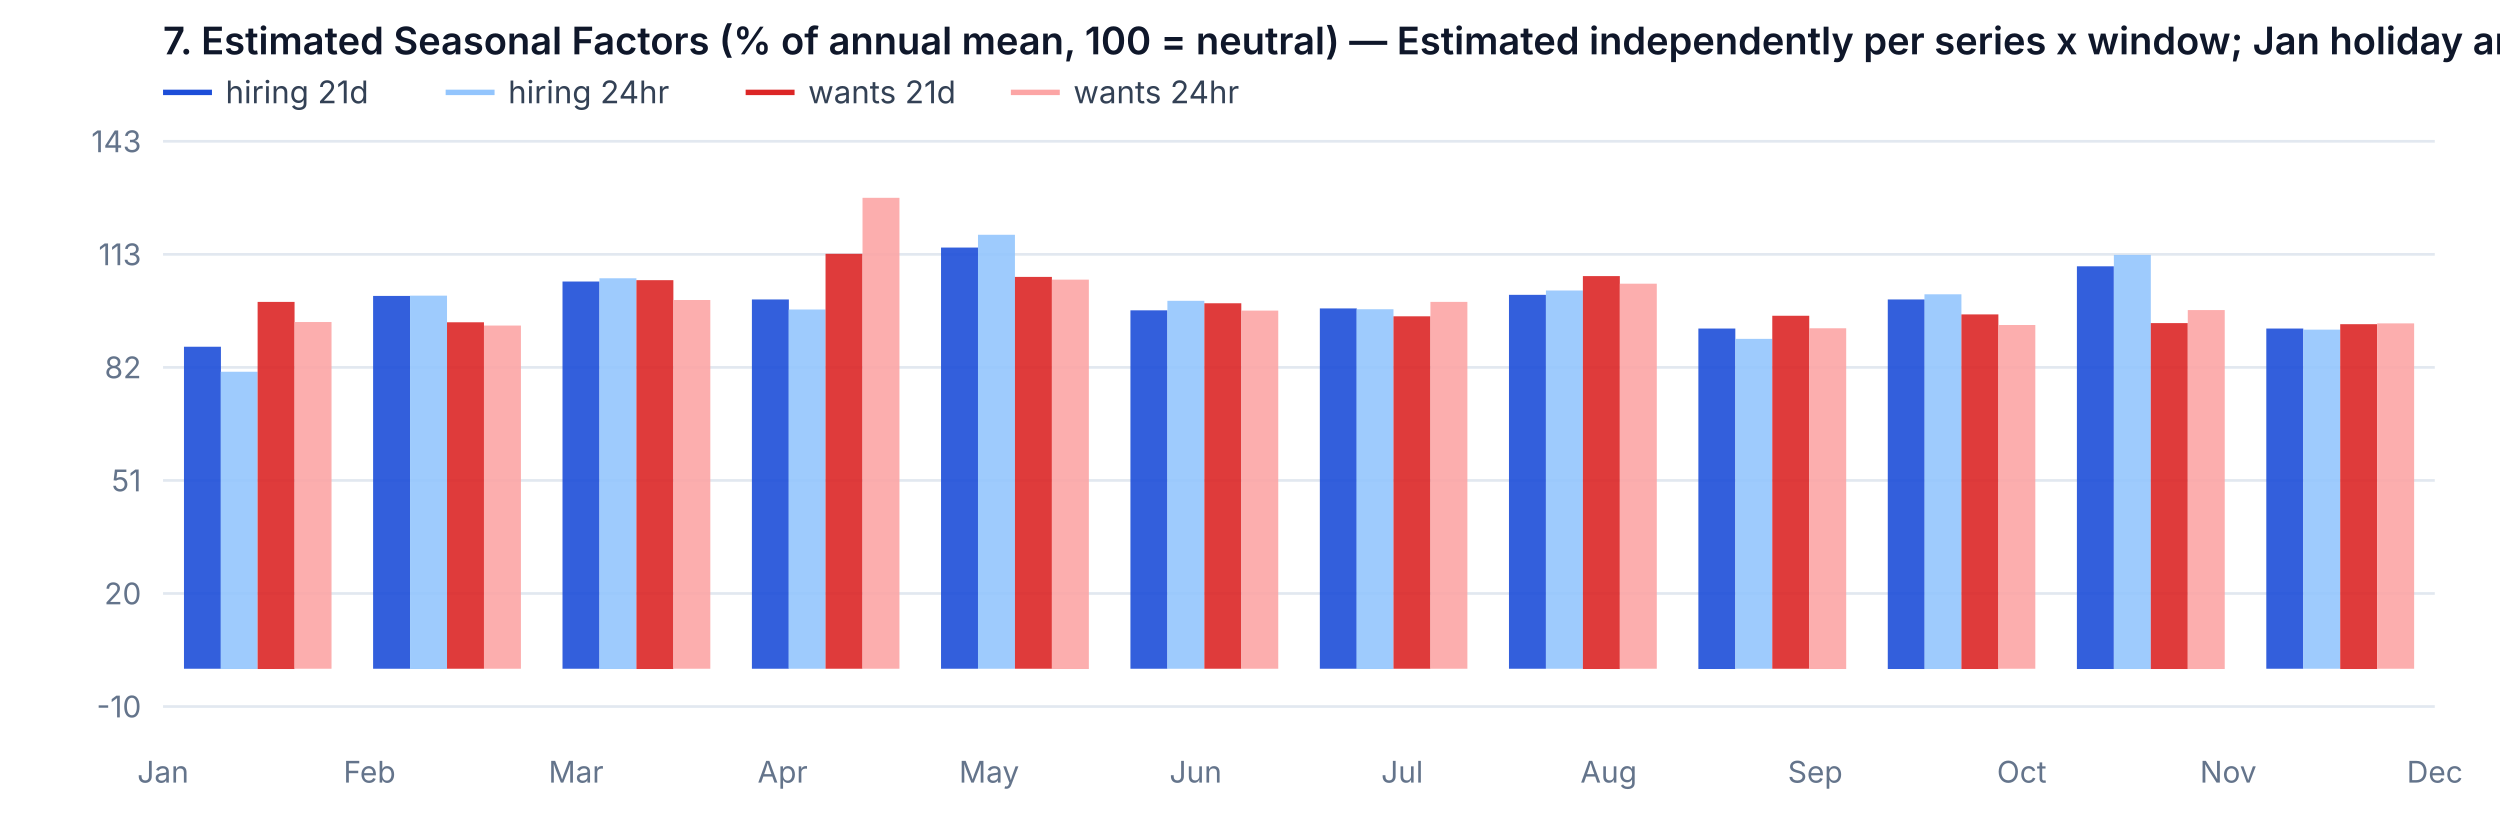
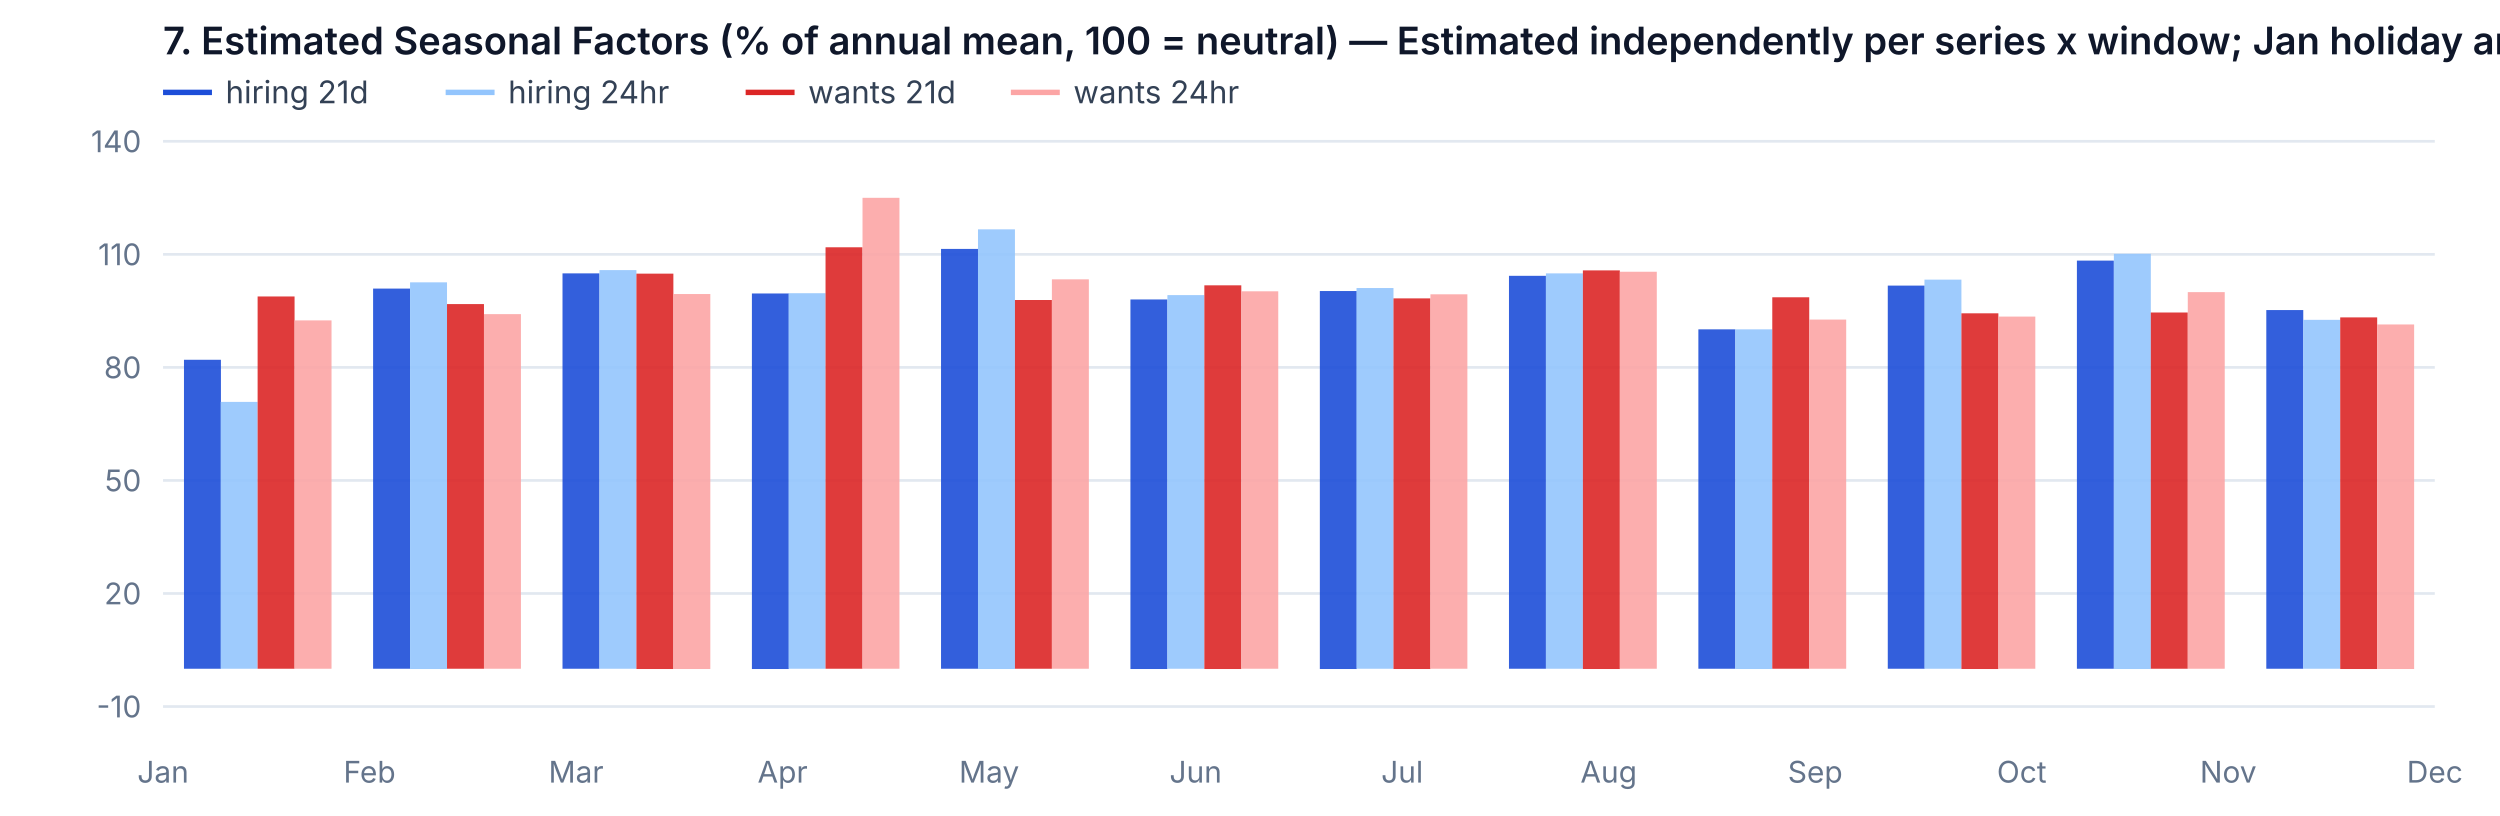
<svg xmlns="http://www.w3.org/2000/svg" viewBox="0 0 920 300" width="920" height="300" style="background:#fff;border:1px solid #e2e8f0;border-radius:8px">
  <text x="60" y="20" fill="#0f172a" font-size="14" font-weight="600" font-family="system-ui, -apple-system, sans-serif">7. Estimated Seasonal Factors (% of annual mean, 100 = neutral) — Estimated independently per series x window; Jan holiday and Dec dip are the dominant effects</text>
  <line x1="60" y1="34" x2="78" y2="34" stroke="#1d4ed8" stroke-width="2" />
  <text x="83" y="38" fill="#334155" font-size="11.5" font-family="system-ui, -apple-system, sans-serif">hiring 21d</text>
  <line x1="164" y1="34" x2="182" y2="34" stroke="#93c5fd" stroke-width="2" />
  <text x="187" y="38" fill="#334155" font-size="11.5" font-family="system-ui, -apple-system, sans-serif">hiring 24hr</text>
  <line x1="274.4" y1="34" x2="292.4" y2="34" stroke="#dc2626" stroke-width="2" />
  <text x="297.4" y="38" fill="#334155" font-size="11.5" font-family="system-ui, -apple-system, sans-serif">wants 21d</text>
  <line x1="372" y1="34" x2="390" y2="34" stroke="#fca5a5" stroke-width="2" />
  <text x="395" y="38" fill="#334155" font-size="11.5" font-family="system-ui, -apple-system, sans-serif">wants 24hr</text>
  <line x1="60" y1="260.0" x2="896" y2="260.0" stroke="#e2e8f0" />
  <text x="52" y="264.0" text-anchor="end" fill="#64748b" font-size="11" font-family="system-ui, -apple-system, sans-serif">-10</text>
  <line x1="60" y1="218.4" x2="896" y2="218.4" stroke="#e2e8f0" />
  <text x="52" y="222.4" text-anchor="end" fill="#64748b" font-size="11" font-family="system-ui, -apple-system, sans-serif">20</text>
  <line x1="60" y1="176.8" x2="896" y2="176.8" stroke="#e2e8f0" />
-   <text x="52" y="180.8" text-anchor="end" fill="#64748b" font-size="11" font-family="system-ui, -apple-system, sans-serif">51</text>
+   <text x="52" y="180.8" text-anchor="end" fill="#64748b" font-size="11" font-family="system-ui, -apple-system, sans-serif">50</text>
  <line x1="60" y1="135.2" x2="896" y2="135.2" stroke="#e2e8f0" />
-   <text x="52" y="139.2" text-anchor="end" fill="#64748b" font-size="11" font-family="system-ui, -apple-system, sans-serif">82</text>
+   <text x="52" y="139.2" text-anchor="end" fill="#64748b" font-size="11" font-family="system-ui, -apple-system, sans-serif">80</text>
  <line x1="60" y1="93.6" x2="896" y2="93.6" stroke="#e2e8f0" />
-   <text x="52" y="97.6" text-anchor="end" fill="#64748b" font-size="11" font-family="system-ui, -apple-system, sans-serif">113</text>
+   <text x="52" y="97.6" text-anchor="end" fill="#64748b" font-size="11" font-family="system-ui, -apple-system, sans-serif">110</text>
  <line x1="60" y1="52.0" x2="896" y2="52.0" stroke="#e2e8f0" />
-   <text x="52" y="56.0" text-anchor="end" fill="#64748b" font-size="11" font-family="system-ui, -apple-system, sans-serif">143</text>
+   <text x="52" y="56.0" text-anchor="end" fill="#64748b" font-size="11" font-family="system-ui, -apple-system, sans-serif">140</text>
  <text x="60.0" y="288" text-anchor="middle" fill="#64748b" font-size="11" font-family="system-ui, -apple-system, sans-serif">Jan</text>
  <text x="136.0" y="288" text-anchor="middle" fill="#64748b" font-size="11" font-family="system-ui, -apple-system, sans-serif">Feb</text>
  <text x="212.0" y="288" text-anchor="middle" fill="#64748b" font-size="11" font-family="system-ui, -apple-system, sans-serif">Mar</text>
  <text x="288.0" y="288" text-anchor="middle" fill="#64748b" font-size="11" font-family="system-ui, -apple-system, sans-serif">Apr</text>
  <text x="364.0" y="288" text-anchor="middle" fill="#64748b" font-size="11" font-family="system-ui, -apple-system, sans-serif">May</text>
  <text x="440.0" y="288" text-anchor="middle" fill="#64748b" font-size="11" font-family="system-ui, -apple-system, sans-serif">Jun</text>
  <text x="516.0" y="288" text-anchor="middle" fill="#64748b" font-size="11" font-family="system-ui, -apple-system, sans-serif">Jul</text>
  <text x="592.0" y="288" text-anchor="middle" fill="#64748b" font-size="11" font-family="system-ui, -apple-system, sans-serif">Aug</text>
  <text x="668.0" y="288" text-anchor="middle" fill="#64748b" font-size="11" font-family="system-ui, -apple-system, sans-serif">Sep</text>
  <text x="744.0" y="288" text-anchor="middle" fill="#64748b" font-size="11" font-family="system-ui, -apple-system, sans-serif">Oct</text>
  <text x="820.0" y="288" text-anchor="middle" fill="#64748b" font-size="11" font-family="system-ui, -apple-system, sans-serif">Nov</text>
  <text x="896.0" y="288" text-anchor="middle" fill="#64748b" font-size="11" font-family="system-ui, -apple-system, sans-serif">Dec</text>
-   <rect x="67.7" y="127.6" width="13.6" height="118.5" fill="#1d4ed8" opacity="0.9" />
-   <rect x="137.3" y="108.9" width="13.6" height="137.2" fill="#1d4ed8" opacity="0.9" />
-   <rect x="207.0" y="103.6" width="13.6" height="142.5" fill="#1d4ed8" opacity="0.9" />
-   <rect x="276.7" y="110.2" width="13.6" height="135.9" fill="#1d4ed8" opacity="0.9" />
-   <rect x="346.3" y="91.1" width="13.6" height="155.0" fill="#1d4ed8" opacity="0.9" />
-   <rect x="416.0" y="114.2" width="13.6" height="131.9" fill="#1d4ed8" opacity="0.9" />
-   <rect x="485.7" y="113.5" width="13.6" height="132.6" fill="#1d4ed8" opacity="0.9" />
-   <rect x="555.3" y="108.5" width="13.6" height="137.6" fill="#1d4ed8" opacity="0.9" />
-   <rect x="625.0" y="120.9" width="13.6" height="125.3" fill="#1d4ed8" opacity="0.9" />
-   <rect x="694.7" y="110.2" width="13.6" height="136.0" fill="#1d4ed8" opacity="0.9" />
-   <rect x="764.3" y="98.0" width="13.6" height="148.2" fill="#1d4ed8" opacity="0.9" />
-   <rect x="834.0" y="120.9" width="13.6" height="125.2" fill="#1d4ed8" opacity="0.9" />
-   <rect x="81.2" y="136.8" width="13.6" height="109.4" fill="#93c5fd" opacity="0.9" />
-   <rect x="150.9" y="108.8" width="13.6" height="137.4" fill="#93c5fd" opacity="0.9" />
-   <rect x="220.6" y="102.4" width="13.6" height="143.8" fill="#93c5fd" opacity="0.9" />
-   <rect x="290.2" y="113.9" width="13.6" height="132.2" fill="#93c5fd" opacity="0.9" />
-   <rect x="359.9" y="86.4" width="13.6" height="159.7" fill="#93c5fd" opacity="0.9" />
-   <rect x="429.6" y="110.7" width="13.6" height="135.4" fill="#93c5fd" opacity="0.9" />
-   <rect x="499.2" y="113.8" width="13.6" height="132.4" fill="#93c5fd" opacity="0.9" />
-   <rect x="568.9" y="106.9" width="13.6" height="139.2" fill="#93c5fd" opacity="0.9" />
-   <rect x="638.6" y="124.7" width="13.6" height="121.4" fill="#93c5fd" opacity="0.9" />
-   <rect x="708.2" y="108.3" width="13.6" height="137.9" fill="#93c5fd" opacity="0.9" />
-   <rect x="777.9" y="93.8" width="13.6" height="152.4" fill="#93c5fd" opacity="0.9" />
-   <rect x="847.6" y="121.3" width="13.6" height="124.8" fill="#93c5fd" opacity="0.9" />
-   <rect x="94.8" y="111.1" width="13.6" height="135.1" fill="#dc2626" opacity="0.9" />
-   <rect x="164.5" y="118.6" width="13.6" height="127.5" fill="#dc2626" opacity="0.9" />
-   <rect x="234.2" y="103.1" width="13.6" height="143.1" fill="#dc2626" opacity="0.9" />
-   <rect x="303.8" y="93.4" width="13.6" height="152.7" fill="#dc2626" opacity="0.9" />
-   <rect x="373.5" y="101.9" width="13.6" height="144.2" fill="#dc2626" opacity="0.9" />
-   <rect x="443.2" y="111.6" width="13.6" height="134.5" fill="#dc2626" opacity="0.9" />
-   <rect x="512.8" y="116.4" width="13.6" height="129.7" fill="#dc2626" opacity="0.9" />
-   <rect x="582.5" y="101.6" width="13.6" height="144.6" fill="#dc2626" opacity="0.9" />
-   <rect x="652.2" y="116.2" width="13.6" height="129.9" fill="#dc2626" opacity="0.9" />
-   <rect x="721.8" y="115.7" width="13.6" height="130.5" fill="#dc2626" opacity="0.9" />
-   <rect x="791.5" y="118.9" width="13.6" height="127.3" fill="#dc2626" opacity="0.9" />
-   <rect x="861.2" y="119.3" width="13.6" height="126.9" fill="#dc2626" opacity="0.9" />
-   <rect x="108.4" y="118.5" width="13.6" height="127.6" fill="#fca5a5" opacity="0.9" />
-   <rect x="178.1" y="119.8" width="13.6" height="126.3" fill="#fca5a5" opacity="0.9" />
-   <rect x="247.8" y="110.4" width="13.6" height="135.7" fill="#fca5a5" opacity="0.9" />
+   <rect x="67.7" y="132.4" width="13.6" height="113.7" fill="#1d4ed8" opacity="0.9" />
+   <rect x="137.3" y="106.2" width="13.6" height="139.9" fill="#1d4ed8" opacity="0.9" />
+   <rect x="207.0" y="100.6" width="13.6" height="145.5" fill="#1d4ed8" opacity="0.9" />
+   <rect x="276.7" y="108.0" width="13.6" height="138.2" fill="#1d4ed8" opacity="0.9" />
+   <rect x="346.3" y="91.6" width="13.6" height="154.5" fill="#1d4ed8" opacity="0.9" />
+   <rect x="416.0" y="110.2" width="13.6" height="136.0" fill="#1d4ed8" opacity="0.9" />
+   <rect x="485.7" y="107.1" width="13.6" height="139.1" fill="#1d4ed8" opacity="0.9" />
+   <rect x="555.3" y="101.5" width="13.6" height="144.6" fill="#1d4ed8" opacity="0.9" />
+   <rect x="625.0" y="121.2" width="13.6" height="124.9" fill="#1d4ed8" opacity="0.9" />
+   <rect x="694.7" y="105.1" width="13.6" height="141.0" fill="#1d4ed8" opacity="0.9" />
+   <rect x="764.3" y="95.9" width="13.6" height="150.2" fill="#1d4ed8" opacity="0.9" />
+   <rect x="834.0" y="114.1" width="13.6" height="132.0" fill="#1d4ed8" opacity="0.9" />
+   <rect x="81.2" y="147.9" width="13.6" height="98.2" fill="#93c5fd" opacity="0.9" />
+   <rect x="150.9" y="103.9" width="13.6" height="142.3" fill="#93c5fd" opacity="0.9" />
+   <rect x="220.6" y="99.4" width="13.6" height="146.7" fill="#93c5fd" opacity="0.9" />
+   <rect x="290.2" y="107.9" width="13.6" height="138.2" fill="#93c5fd" opacity="0.9" />
+   <rect x="359.9" y="84.4" width="13.6" height="161.8" fill="#93c5fd" opacity="0.9" />
+   <rect x="429.6" y="108.6" width="13.6" height="137.5" fill="#93c5fd" opacity="0.9" />
+   <rect x="499.2" y="106.0" width="13.6" height="140.1" fill="#93c5fd" opacity="0.9" />
+   <rect x="568.9" y="100.6" width="13.6" height="145.5" fill="#93c5fd" opacity="0.9" />
+   <rect x="638.6" y="121.2" width="13.6" height="125.0" fill="#93c5fd" opacity="0.9" />
+   <rect x="708.2" y="102.9" width="13.6" height="143.2" fill="#93c5fd" opacity="0.9" />
+   <rect x="777.9" y="93.4" width="13.6" height="152.8" fill="#93c5fd" opacity="0.9" />
+   <rect x="847.6" y="117.7" width="13.6" height="128.4" fill="#93c5fd" opacity="0.9" />
+   <rect x="94.8" y="109.1" width="13.6" height="137.0" fill="#dc2626" opacity="0.9" />
+   <rect x="164.5" y="111.9" width="13.6" height="134.2" fill="#dc2626" opacity="0.9" />
+   <rect x="234.2" y="100.7" width="13.6" height="145.5" fill="#dc2626" opacity="0.9" />
+   <rect x="303.8" y="91.0" width="13.6" height="155.1" fill="#dc2626" opacity="0.9" />
+   <rect x="373.5" y="110.4" width="13.6" height="135.7" fill="#dc2626" opacity="0.9" />
+   <rect x="443.2" y="105.0" width="13.6" height="141.2" fill="#dc2626" opacity="0.9" />
+   <rect x="512.8" y="109.8" width="13.6" height="136.4" fill="#dc2626" opacity="0.9" />
+   <rect x="582.5" y="99.5" width="13.6" height="146.7" fill="#dc2626" opacity="0.9" />
+   <rect x="652.2" y="109.4" width="13.6" height="136.7" fill="#dc2626" opacity="0.9" />
+   <rect x="721.8" y="115.3" width="13.6" height="130.9" fill="#dc2626" opacity="0.9" />
+   <rect x="791.5" y="115.0" width="13.6" height="131.1" fill="#dc2626" opacity="0.9" />
+   <rect x="861.2" y="116.8" width="13.6" height="129.4" fill="#dc2626" opacity="0.9" />
+   <rect x="108.4" y="117.9" width="13.6" height="128.2" fill="#fca5a5" opacity="0.9" />
+   <rect x="178.1" y="115.6" width="13.6" height="130.5" fill="#fca5a5" opacity="0.9" />
+   <rect x="247.8" y="108.2" width="13.6" height="138.0" fill="#fca5a5" opacity="0.9" />
  <rect x="317.4" y="72.8" width="13.6" height="173.3" fill="#fca5a5" opacity="0.9" />
-   <rect x="387.1" y="102.9" width="13.6" height="143.3" fill="#fca5a5" opacity="0.9" />
-   <rect x="456.8" y="114.3" width="13.6" height="131.8" fill="#fca5a5" opacity="0.9" />
-   <rect x="526.4" y="111.1" width="13.6" height="135.0" fill="#fca5a5" opacity="0.9" />
-   <rect x="596.1" y="104.4" width="13.6" height="141.7" fill="#fca5a5" opacity="0.9" />
-   <rect x="665.8" y="120.8" width="13.6" height="125.4" fill="#fca5a5" opacity="0.9" />
-   <rect x="735.4" y="119.6" width="13.6" height="126.5" fill="#fca5a5" opacity="0.9" />
-   <rect x="805.1" y="114.1" width="13.6" height="132.1" fill="#fca5a5" opacity="0.9" />
-   <rect x="874.8" y="119.0" width="13.6" height="127.1" fill="#fca5a5" opacity="0.9" />
+   <rect x="387.1" y="102.8" width="13.6" height="143.3" fill="#fca5a5" opacity="0.9" />
+   <rect x="456.8" y="107.2" width="13.6" height="138.9" fill="#fca5a5" opacity="0.9" />
+   <rect x="526.4" y="108.3" width="13.6" height="137.8" fill="#fca5a5" opacity="0.9" />
+   <rect x="596.1" y="100.0" width="13.6" height="146.1" fill="#fca5a5" opacity="0.9" />
+   <rect x="665.8" y="117.6" width="13.6" height="128.5" fill="#fca5a5" opacity="0.9" />
+   <rect x="735.4" y="116.5" width="13.6" height="129.6" fill="#fca5a5" opacity="0.9" />
+   <rect x="805.1" y="107.5" width="13.6" height="138.6" fill="#fca5a5" opacity="0.9" />
+   <rect x="874.8" y="119.4" width="13.6" height="126.8" fill="#fca5a5" opacity="0.9" />
</svg>
